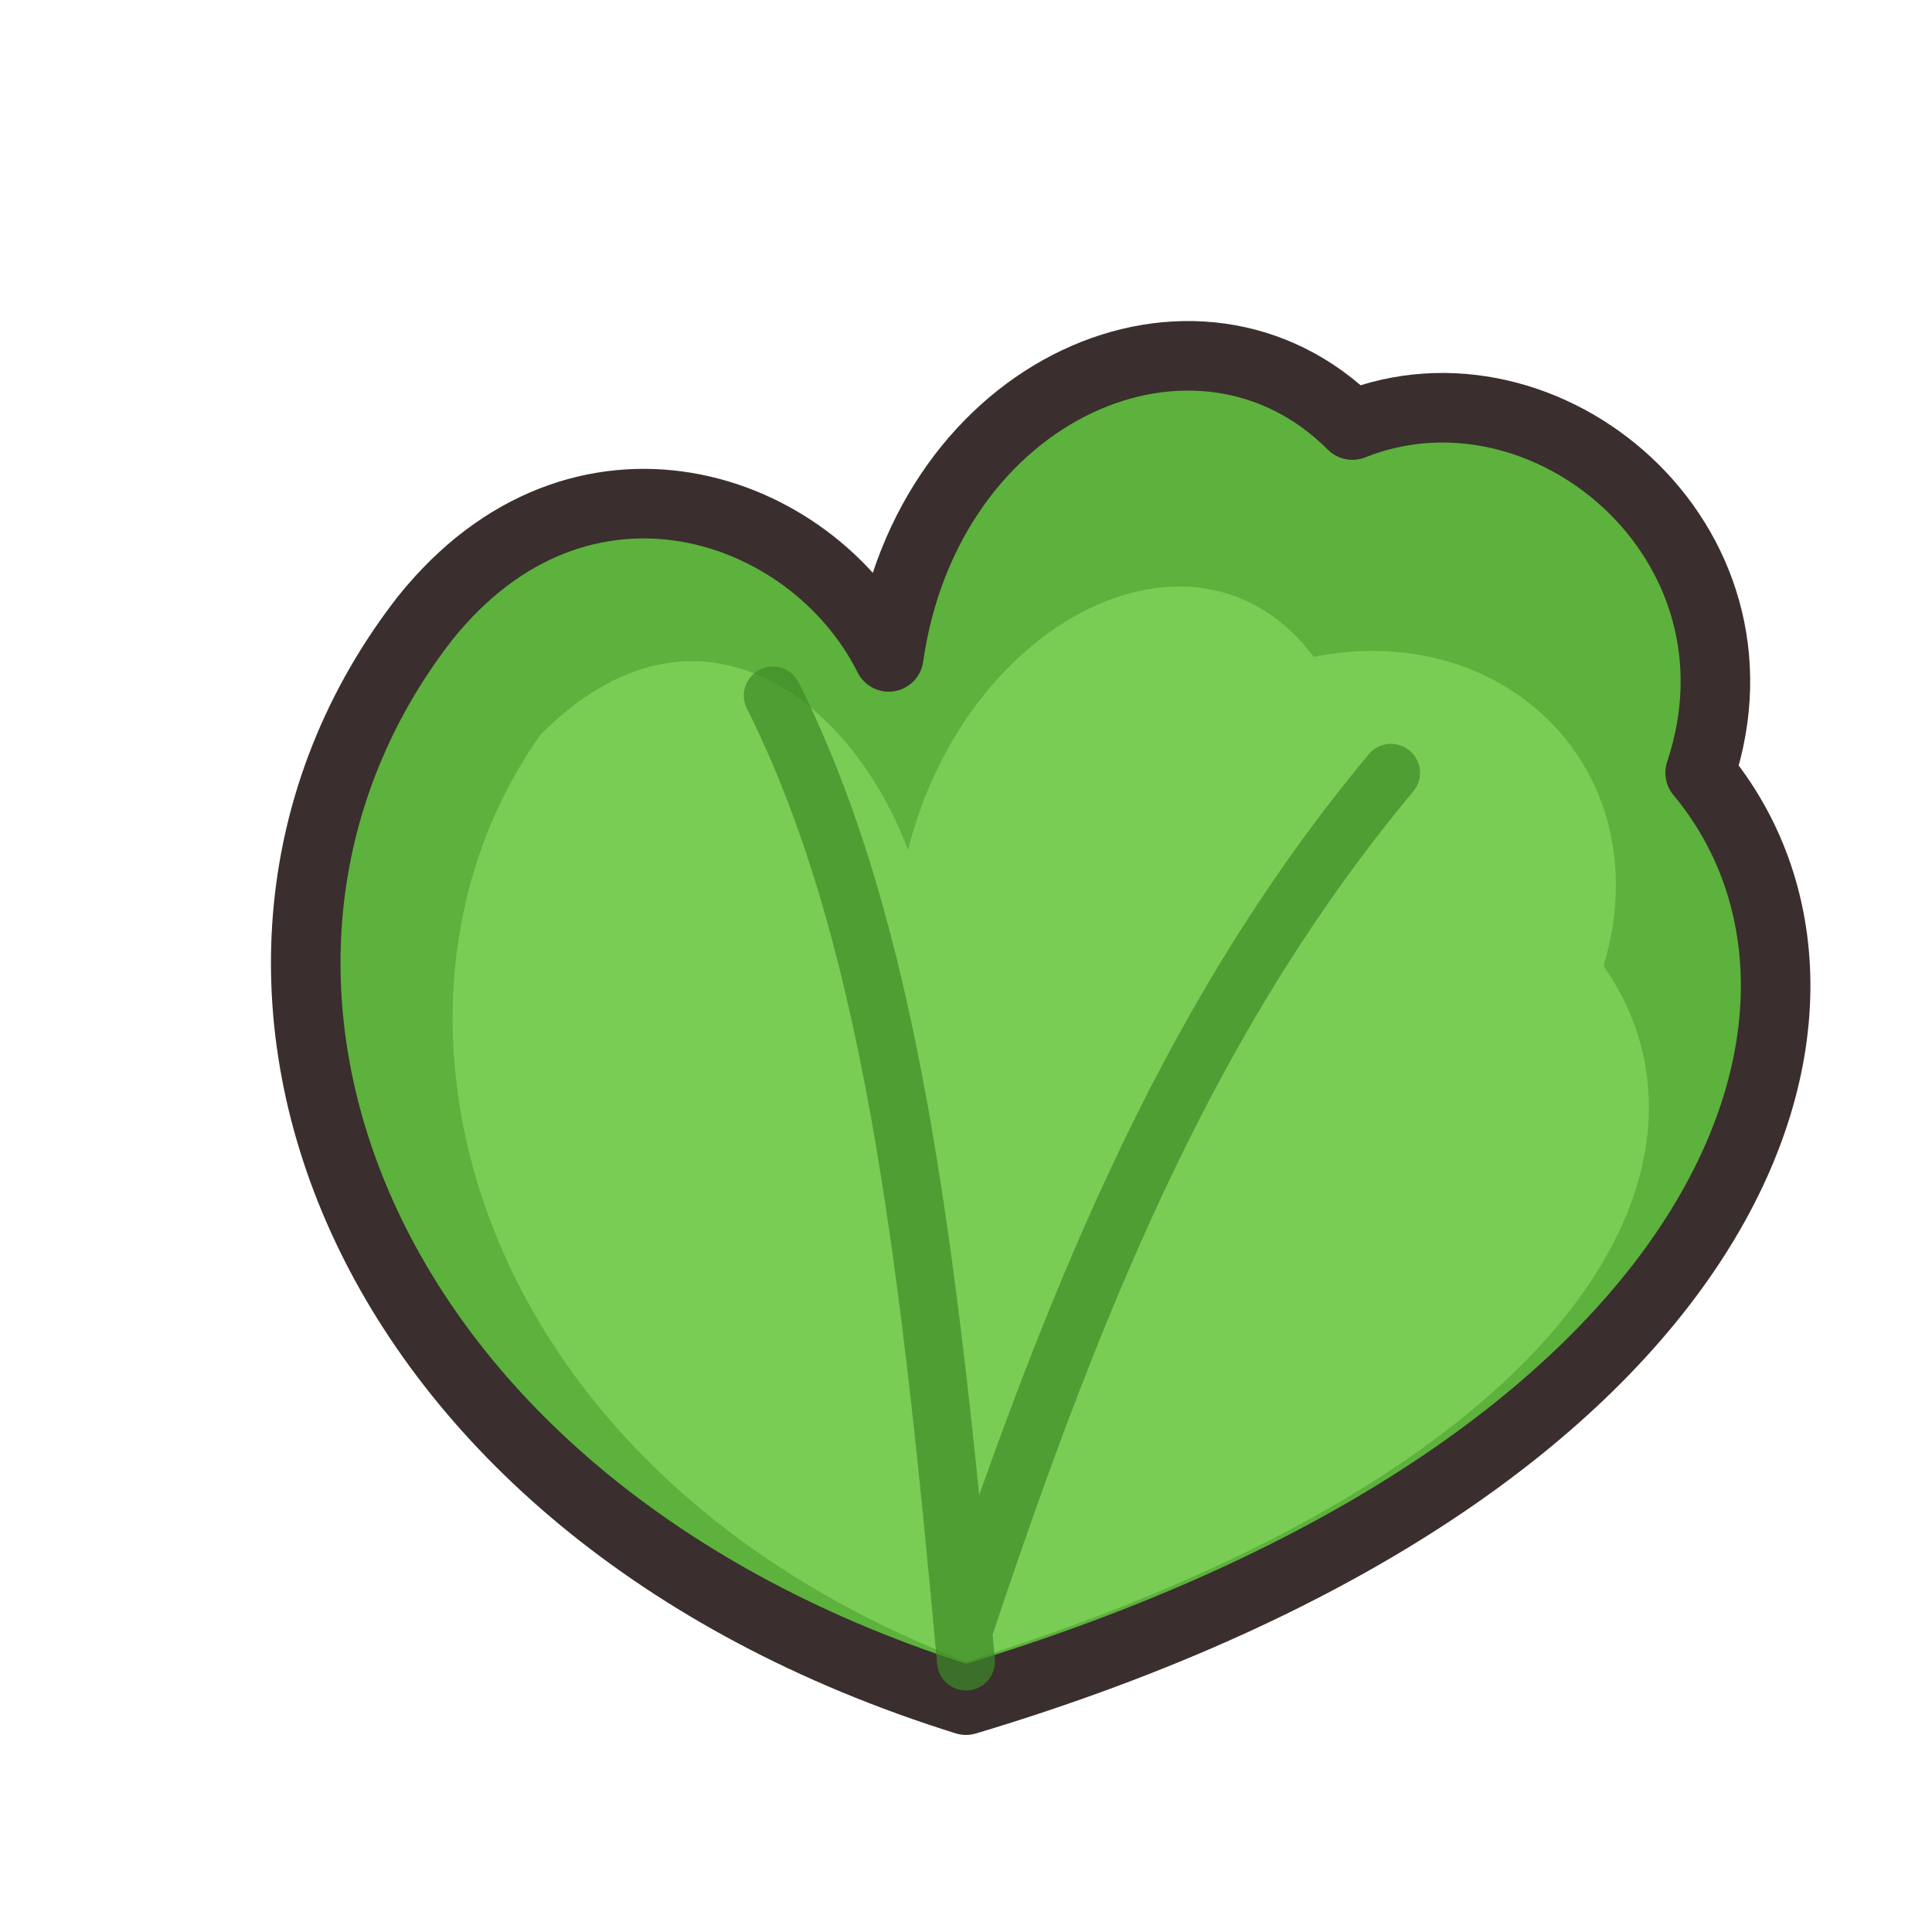
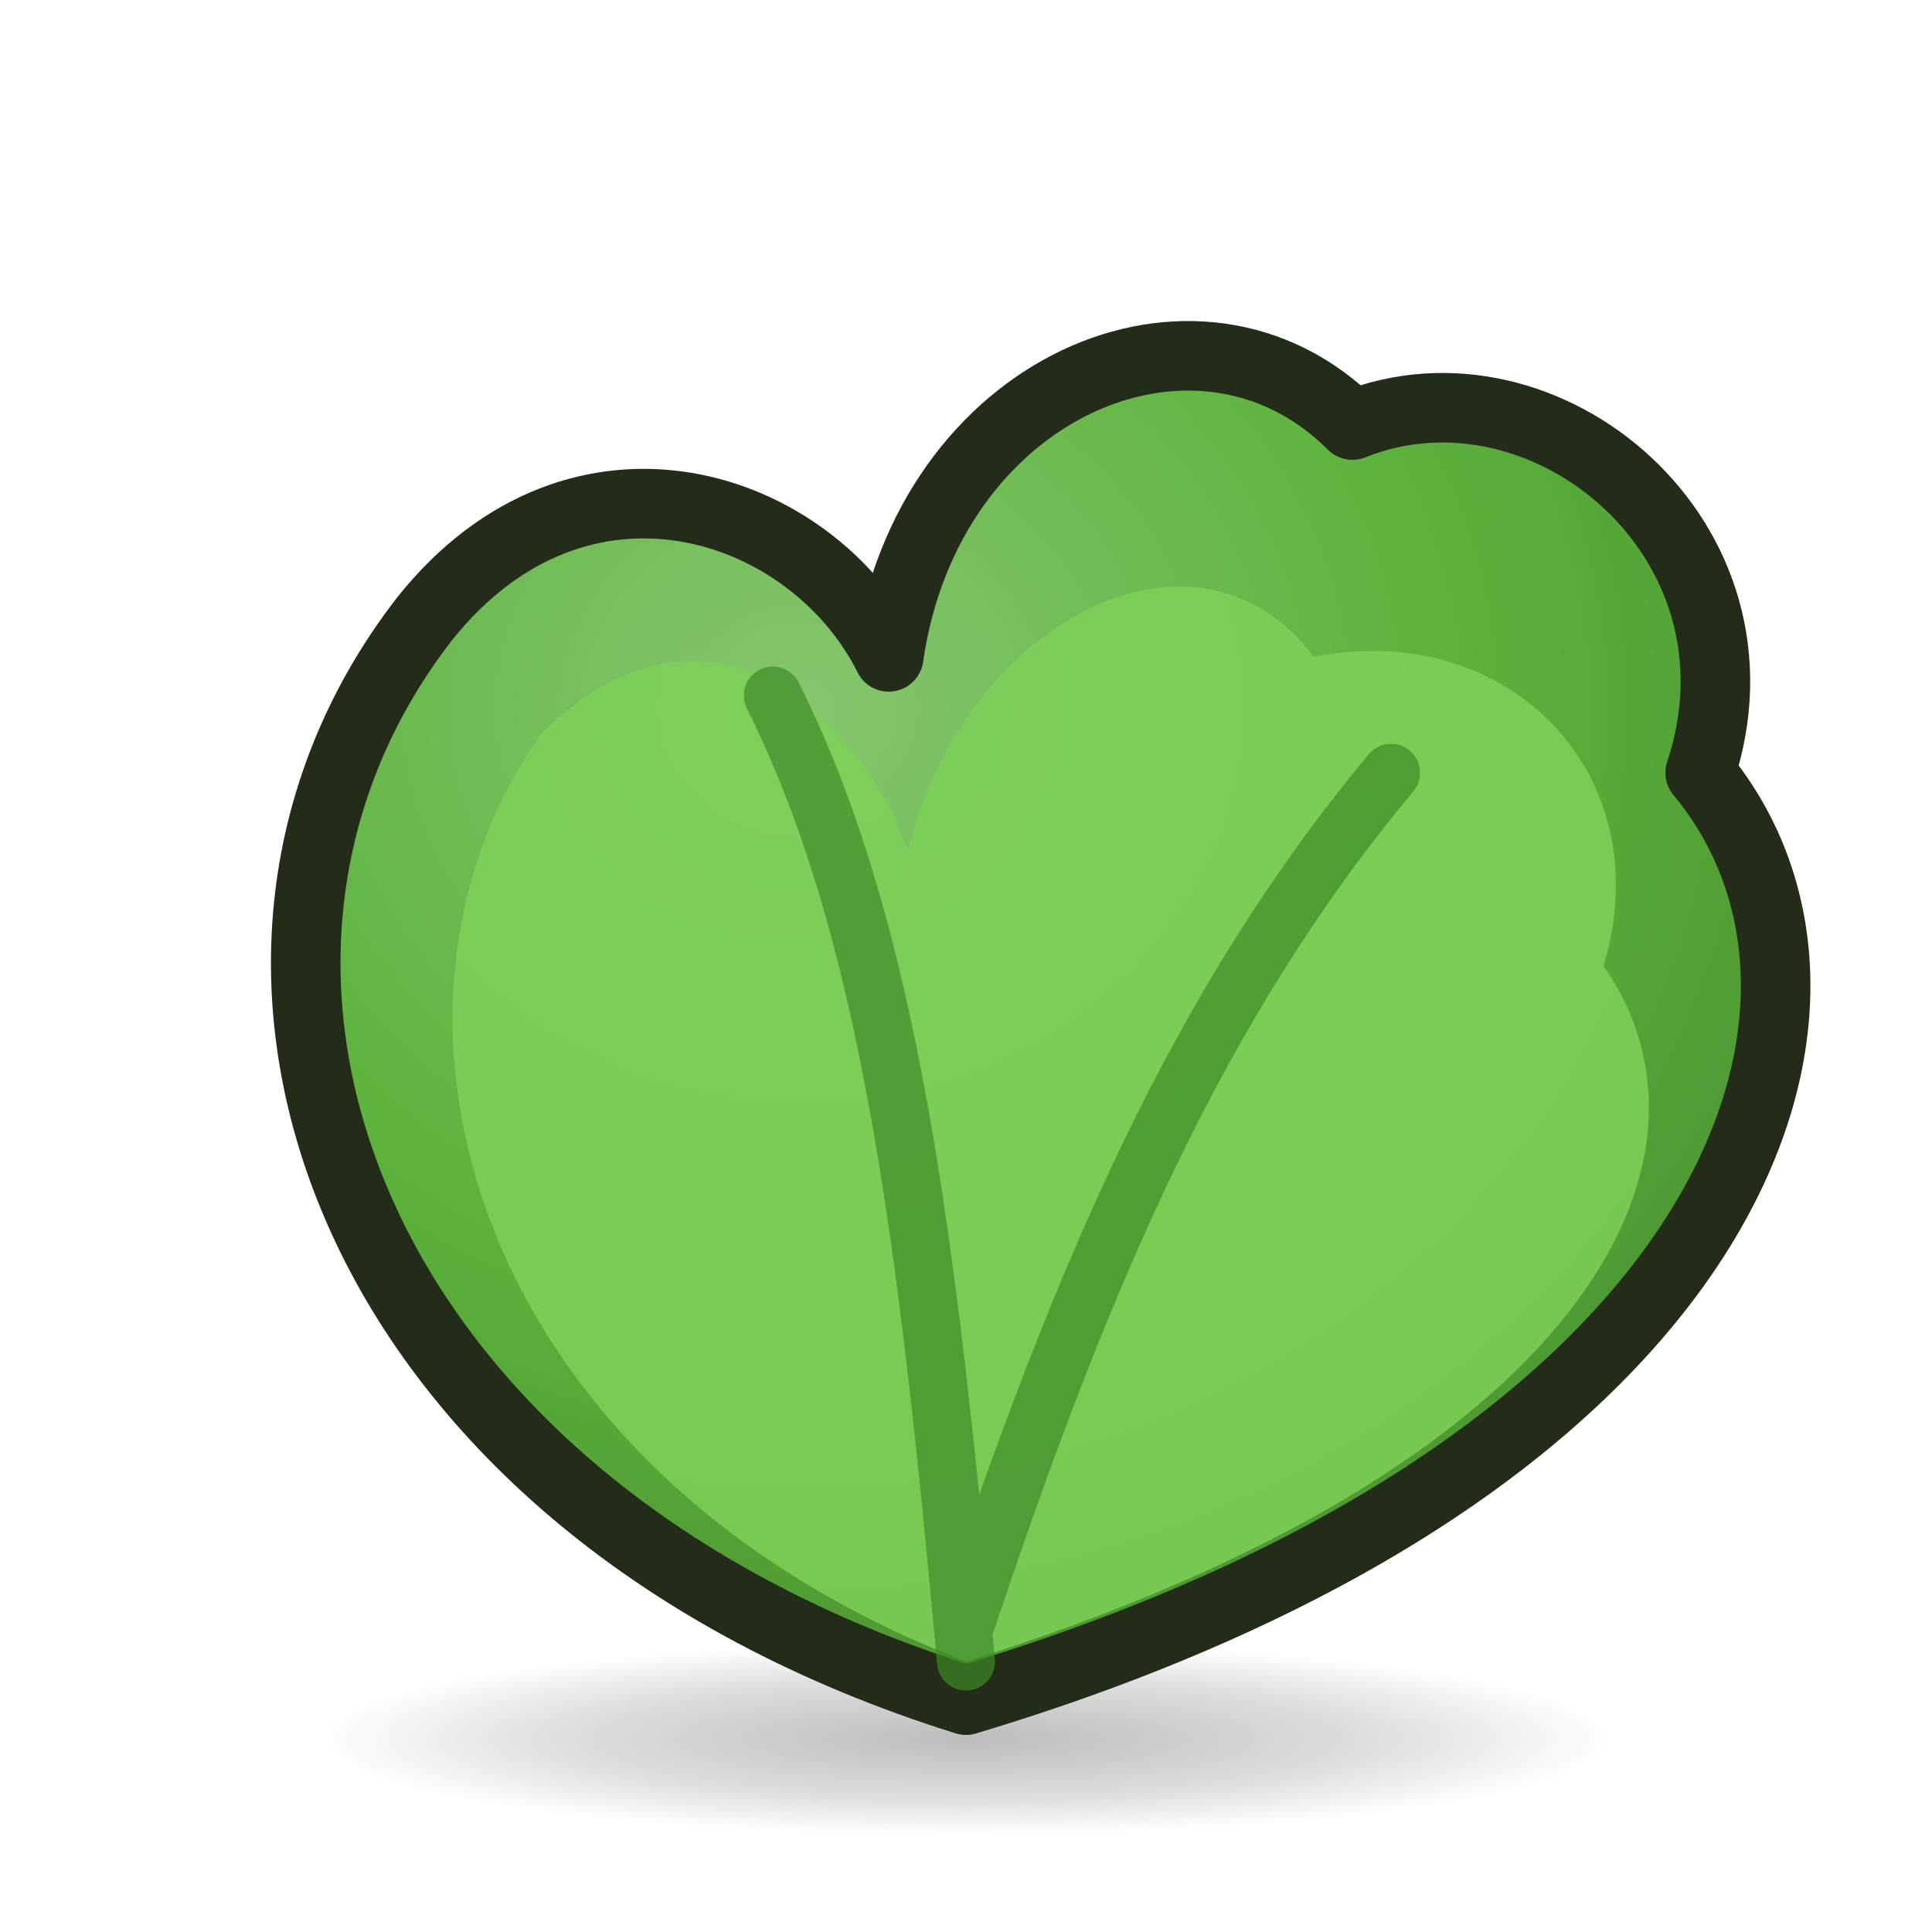
<svg xmlns="http://www.w3.org/2000/svg" viewBox="0 0 100 100">
-   <path d="M50 88 C18 78 8 50 22 32 C30 22 42 26 46 34 C48 20 62 14 70 22 C80 18 92 28 88 40 C98 52 90 76 50 88 Z" fill="#5cb23c" stroke="#3a2e2e" stroke-width="3.6" stroke-linejoin="round" stroke-linecap="round" />
+   <defs>
+     <radialGradient id="g0" cx="34%" cy="26%" r="84%">
+       <stop offset="0" stop-color="#86c66f" />
+       <stop offset=".52" stop-color="#5cb23c" />
+       <stop offset="1" stop-color="#498d2f" />
+     </radialGradient>
+     <radialGradient id="s1">
+       <stop offset="0" stop-color="#000" stop-opacity="0.26" />
+       <stop offset=".62" stop-color="#000" stop-opacity="0.130" />
+       <stop offset="1" stop-color="#000" stop-opacity="0" />
+     </radialGradient>
+   </defs>
+   <ellipse cx="50" cy="90" rx="34" ry="5" fill="url(#s1)" />
+   <path d="M50 88 C18 78 8 50 22 32 C30 22 42 26 46 34 C48 20 62 14 70 22 C80 18 92 28 88 40 C98 52 90 76 50 88 Z" fill="url(#g0)" stroke="#232c19" stroke-width="3.6" stroke-linejoin="round" stroke-linecap="round" />
  <path d="M50 86 C24 76 18 52 28 38 C36 30 44 36 47 44 C50 32 62 26 68 34 C78 32 86 40 83 50 C90 60 82 76 50 86 Z" fill="#7fd158" opacity="0.85" />
  <path d="M50 86 C48 64 46 48 40 36 M50 84 C56 66 62 52 72 40" fill="none" stroke="#3d8a26" stroke-width="3" stroke-linecap="round" opacity=".7" />
</svg>
